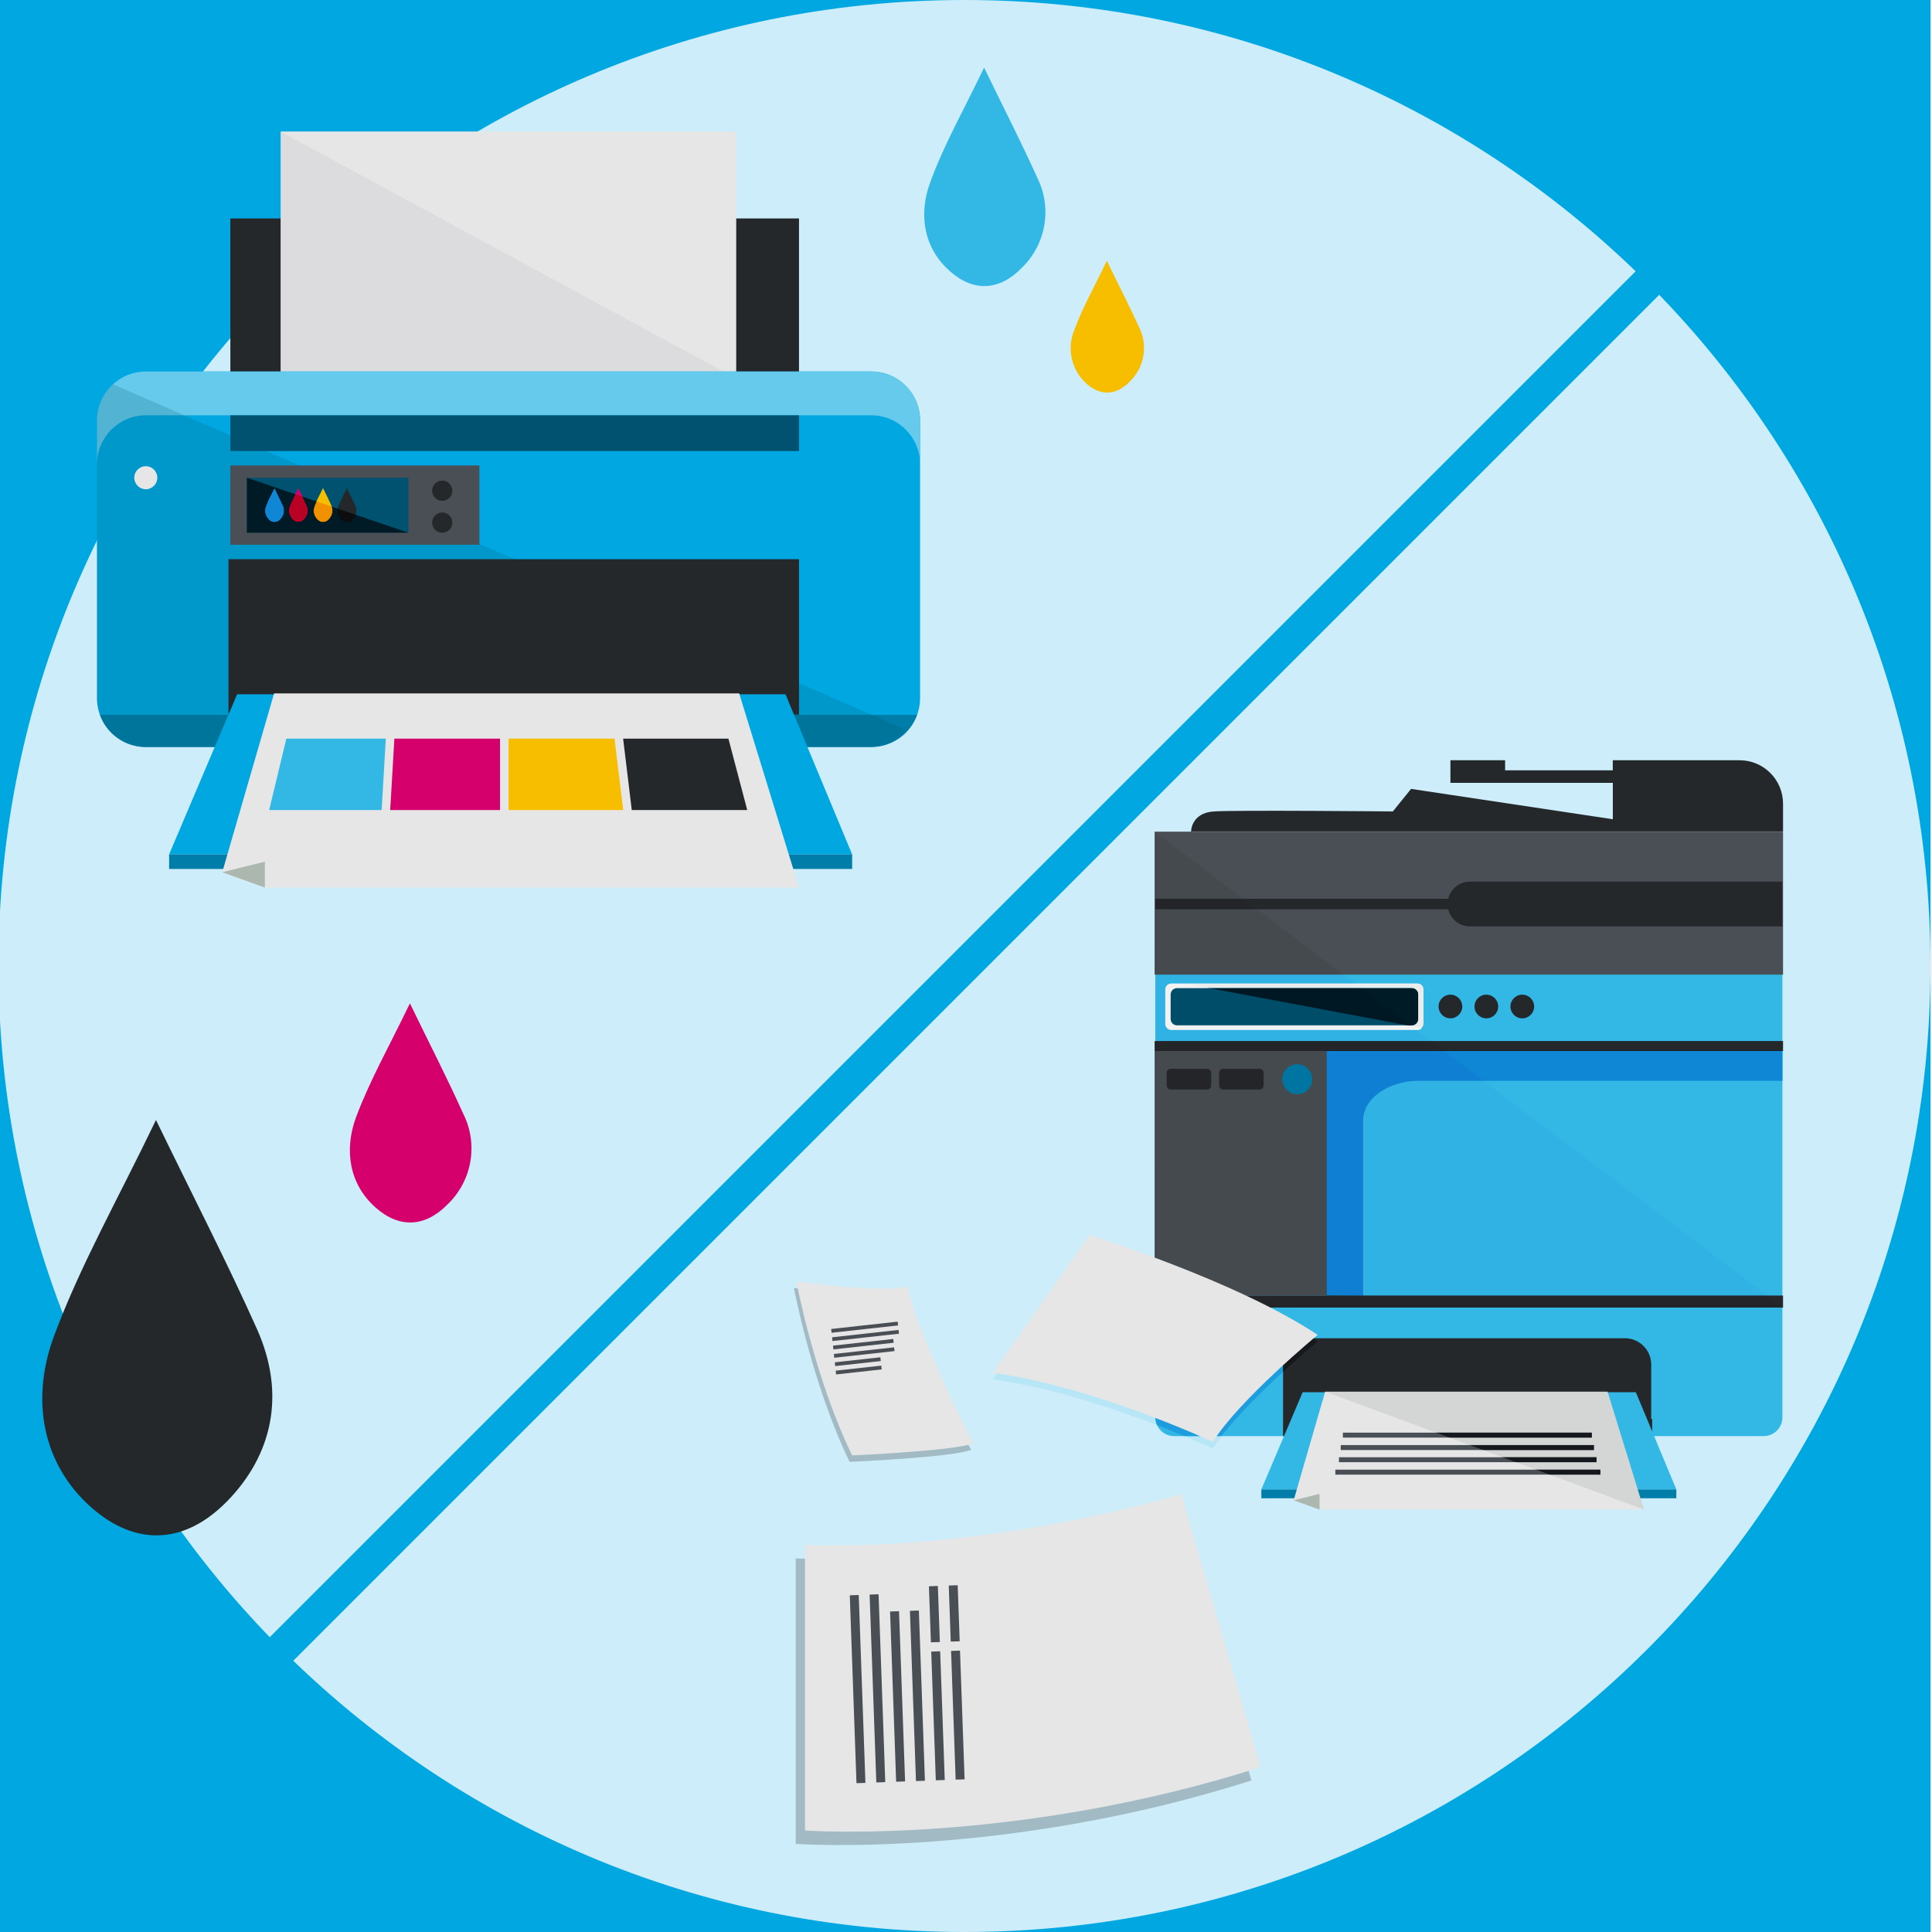
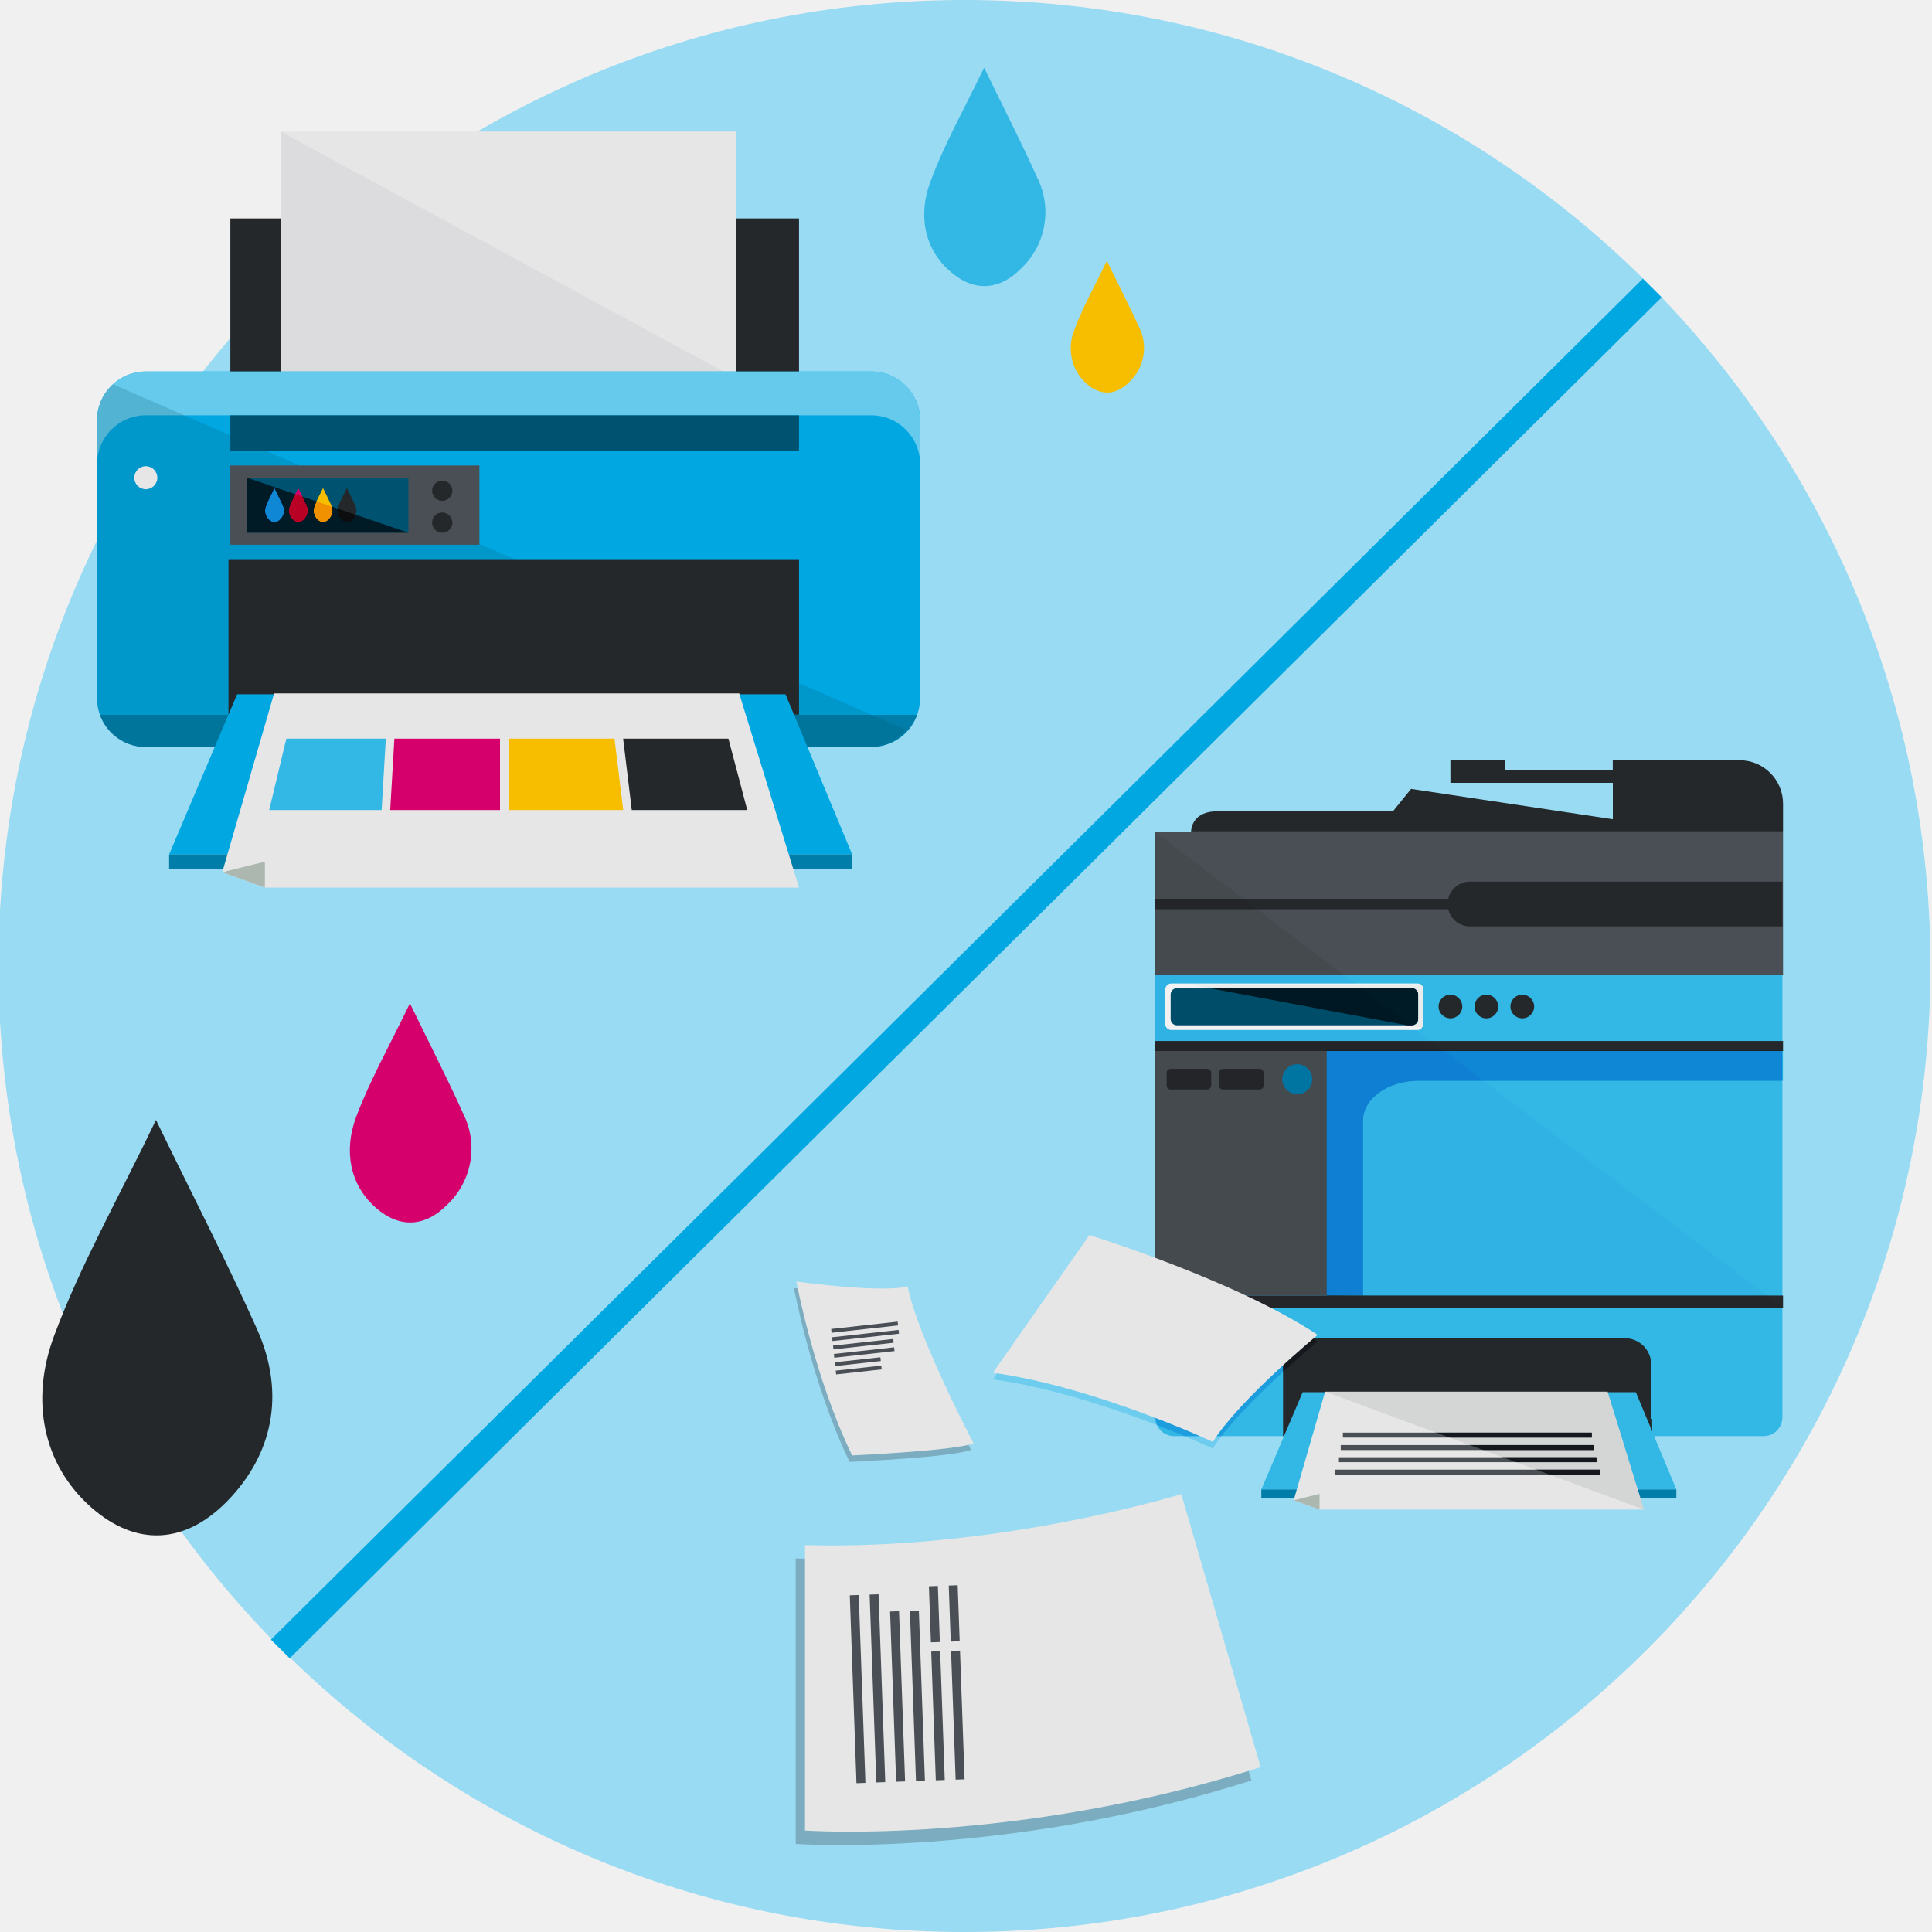
<svg xmlns="http://www.w3.org/2000/svg" viewBox="0 0 300 300">
  <defs>
-     <style>.a{isolation:isolate;}.b{fill:#00a7e1;}.c{fill:#fff;opacity:0.8;}.d{fill:#33b8e6;}.e{fill:#f7be00;}.f,.p,.r,.s{fill:#25282b;}.g{fill:#d6006d;}.h{fill:#e6e6e6;}.i,.o{fill:#4a4f55;}.i,.p,.r{mix-blend-mode:overlay;}.j{fill:#66caec;}.k{fill:#007da8;}.l,.m{fill:#005370;}.l{opacity:0.2;}.n{fill:#abb7af;}.q{fill:#f3f3f3;}.r{opacity:0.1;}.s{opacity:0.26;}</style>
+     <style>.a{isolation:isolate;}.b{fill:none;}.c{fill:#99dbf3;}.d{fill:#00a7e1;}.e{fill:#33b8e6;}.f{fill:#f7be00;}.g,.q,.s,.t{fill:#25282b;}.h{fill:#d6006d;}.i{fill:#e6e6e6;}.j,.p{fill:#4a4f55;}.j,.q,.s{mix-blend-mode:overlay;}.k{fill:#66caec;}.l{fill:#007da8;}.m,.n{fill:#005370;}.m{opacity:0.2;}.o{fill:#abb7af;}.r{fill:#f3f3f3;}.s{opacity:0.1;}.t{opacity:0.26;}</style>
  </defs>
  <g class="a">
    <rect class="b" x="-0.24" width="300" height="300" />
    <circle class="c" cx="149.76" cy="150" r="150" />
-     <rect class="b" x="-38.4" y="147.24" width="376.67" height="5.17" transform="translate(-62.02 149.9) rotate(-45)" />
-     <path class="d" d="M152.81,10.5c3.16,6.51,5.84,11.71,8.26,17.1a12,12,0,0,1-2.42,14c-3.45,3.55-7.45,3.78-11.14.52-4-3.51-5-8.76-3-14C146.64,22.35,149.67,17.05,152.81,10.5Z" />
-     <path class="e" d="M171.87,40.49c1.9,3.92,3.52,7.06,5,10.3a7.24,7.24,0,0,1-1.45,8.47c-2.08,2.14-4.49,2.28-6.72.31a7.4,7.4,0,0,1-1.83-8.44C168.15,47.63,170,44.44,171.87,40.49Z" />
-     <path class="f" d="M24.22,173.91c6,12.35,11.1,22.22,15.68,32.46s2.3,19.62-4.58,26.69c-6.56,6.73-14.15,7.17-21.16,1-7.53-6.66-9.48-16.63-5.77-26.61C12.5,196.4,18.25,186.34,24.22,173.91Z" />
-     <path class="g" d="M63.65,155.8c3.17,6.53,5.86,11.74,8.28,17.14A12,12,0,0,1,69.51,187c-3.46,3.55-7.47,3.79-11.17.52-4-3.51-5-8.78-3.05-14.05C57.46,167.68,60.5,162.36,63.65,155.8Z" />
-     <polygon class="f" points="124.07 58.77 124.07 56.06 124.07 33.92 35.77 33.92 35.77 56.06 35.77 58.77 124.07 58.77" />
-     <rect class="h" x="43.57" y="20.42" width="70.75" height="38.35" />
-     <polygon class="i" points="43.57 20.42 114.32 58.77 43.57 58.77 43.57 20.42" />
-     <rect class="b" x="15.06" y="57.69" width="127.81" height="58.27" rx="7.58" />
-     <path class="j" d="M135.29,57.69H22.65a7.58,7.58,0,0,0-7.58,7.58v6.8a7.58,7.58,0,0,1,7.58-7.58H135.29a7.58,7.58,0,0,1,7.58,7.58v-6.8A7.58,7.58,0,0,0,135.29,57.69Z" />
-     <path class="k" d="M15.52,111a7.56,7.56,0,0,0,7.12,5H135.29a7.56,7.56,0,0,0,7.12-5Z" />
-     <path class="l" d="M17.54,59.67a7.59,7.59,0,0,0-2.47,5.6v43.11A7.56,7.56,0,0,0,22.62,116H134.88a7.52,7.52,0,0,0,5.77-2.69Z" />
-     <rect class="m" x="35.77" y="64.49" width="88.3" height="5.55" />
-     <circle class="h" cx="22.64" cy="74.18" r="1.79" />
-     <rect class="f" x="35.48" y="86.83" width="88.59" height="24.14" />
-     <polygon class="b" points="36.82 107.81 26.26 132.67 132.32 132.67 121.97 107.81 36.82 107.81" />
-     <polygon class="k" points="71.36 132.67 26.63 132.67 26.26 132.67 26.26 134.93 71.36 134.93 87.81 134.93 132.32 134.93 132.32 132.67 87.81 132.67 71.36 132.67" />
-     <polygon class="h" points="42.56 107.67 114.78 107.67 124.07 137.82 41.13 137.82 34.51 135.44 42.56 107.67" />
-     <polygon class="n" points="34.51 135.44 41.13 133.8 41.13 137.82 34.51 135.44" />
-     <rect class="o" x="35.77" y="72.28" width="38.67" height="12.31" />
-     <circle class="f" cx="68.67" cy="76.2" r="1.57" />
-     <circle class="f" cx="68.67" cy="81.15" r="1.57" />
-     <rect class="m" x="38.34" y="74.18" width="25.08" height="8.54" />
-     <path class="d" d="M42.62,75.79c.49,1,.9,1.82,1.28,2.66a1.86,1.86,0,0,1-.38,2.19,1.14,1.14,0,0,1-1.73.08,1.9,1.9,0,0,1-.47-2.18C41.65,77.63,42.13,76.81,42.62,75.79Z" />
-     <path class="g" d="M46.32,75.79c.5,1,.91,1.82,1.29,2.66a1.86,1.86,0,0,1-.38,2.19,1.14,1.14,0,0,1-1.73.08A1.9,1.9,0,0,1,45,78.54C45.36,77.63,45.83,76.81,46.32,75.79Z" />
-     <path class="e" d="M50.16,75.79c.49,1,.9,1.82,1.28,2.66a1.86,1.86,0,0,1-.38,2.19,1.14,1.14,0,0,1-1.73.08,1.9,1.9,0,0,1-.47-2.18C49.19,77.63,49.67,76.81,50.16,75.79Z" />
-     <path class="f" d="M53.86,75.79c.5,1,.91,1.82,1.29,2.66a1.86,1.86,0,0,1-.38,2.19,1.14,1.14,0,0,1-1.73.08,1.9,1.9,0,0,1-.47-2.18C52.9,77.63,53.37,76.81,53.86,75.79Z" />
-     <polygon class="f" points="116.03 125.78 113.11 114.7 96.76 114.7 98.1 125.78 116.03 125.78" />
-     <polygon class="g" points="61.24 114.7 60.59 125.78 77.64 125.78 77.64 114.7 61.24 114.7" />
-     <polygon class="e" points="78.97 114.7 78.97 125.78 96.77 125.78 95.42 114.7 78.97 114.7" />
-     <polygon class="d" points="44.46 114.7 41.8 125.78 59.26 125.78 59.91 114.7 44.46 114.7" />
-     <polygon class="p" points="38.34 74.18 63.42 82.72 38.34 82.72 38.34 74.18" />
-     <rect class="d" x="179.4" y="140.24" width="97.37" height="82.76" rx="2.92" />
-     <rect class="f" x="179.29" y="161.65" width="97.58" height="1.55" />
-     <rect class="f" x="179.29" y="201.17" width="97.58" height="1.87" />
-     <rect class="q" x="180.94" y="152.71" width="40.1" height="7.23" rx="0.95" />
-     <rect class="m" x="181.78" y="153.44" width="38.43" height="5.77" rx="0.98" />
-     <circle class="f" cx="225.22" cy="156.29" r="1.84" />
-     <circle class="f" cx="230.8" cy="156.29" r="1.84" />
-     <circle class="f" cx="236.38" cy="156.29" r="1.84" />
-     <rect class="o" x="179.29" y="163.2" width="26.7" height="37.97" />
-     <polygon class="o" points="179.29 129.14 179.29 140.24 179.29 151.34 276.87 151.34 276.87 140.24 276.87 129.14 179.29 129.14" />
-     <path class="f" d="M228.26,136.9a3.47,3.47,0,0,0-3.38,2.66H179.4v1.63h45.48a3.47,3.47,0,0,0,3.38,2.66h48.51V136.9Z" />
-     <path class="f" d="M270.12,118.05H250.43v1.57H233.71v-1.57h-8.49v3.51h25.22v5.65l-31.33-4.71L216.28,126s-24.26-.23-27.8,0-3.53,3.11-3.53,3.11h91.92V124.8A6.75,6.75,0,0,0,270.12,118.05Z" />
-     <path class="p" d="M206,201.17v-38h70.87v4.66H220.31c-4.78,0-8.65,2.77-8.65,6.19v27.12Z" />
-     <path class="p" d="M221,159.16v-5.33a1,1,0,0,0-.95-1H184.54l36.32,6.82A.92.92,0,0,0,221,159.16Z" />
-     <path class="f" d="M256.4,220.33v-8.44a4.09,4.09,0,0,0-4.09-4.09h-49a4.09,4.09,0,0,0-4.08,4.09V223h57.32v-2.66Z" />
-     <rect class="f" x="181.16" y="165.97" width="6.91" height="3.21" rx="0.62" />
-     <rect class="f" x="189.3" y="165.97" width="6.91" height="3.21" rx="0.62" />
-     <circle class="k" cx="201.44" cy="167.58" r="2.33" />
-     <polygon class="d" points="202.28 216.18 195.86 231.28 260.3 231.28 254.01 216.18 202.28 216.18" />
-     <polygon class="k" points="223.26 231.28 196.09 231.28 195.86 231.28 195.86 232.65 223.26 232.65 233.25 232.65 260.3 232.65 260.3 231.28 233.25 231.28 223.26 231.28" />
-     <polygon class="h" points="205.77 216.09 249.64 216.09 255.29 234.41 204.9 234.41 200.88 232.96 205.77 216.09" />
-     <polygon class="n" points="200.88 232.96 204.9 231.97 204.9 234.41 200.88 232.96" />
-     <rect class="o" x="207.35" y="228.21" width="41.15" height="0.77" />
-     <rect class="o" x="207.91" y="226.28" width="39.99" height="0.77" />
-     <rect class="o" x="208.19" y="224.39" width="39.31" height="0.77" />
-     <rect class="o" x="208.52" y="222.46" width="38.64" height="0.77" />
-     <polygon class="r" points="179.29 129.14 276.86 203.03 179.28 203.03 179.29 129.14" />
-     <polygon class="p" points="205.77 216.09 255.29 234.41 249.64 216.09 205.77 216.09" />
-     <path class="i" d="M169.17,192.81s22.65,7,35.44,15.5c0,0-12.26,10.14-16.28,16.62,0,0-18.13-8.52-34.14-10.74Z" />
-     <path class="h" d="M169.16,191.78s22.66,7,35.45,15.5c0,0-12.26,10.14-16.28,16.62,0,0-18.13-8.52-34.15-10.74Z" />
-     <path class="s" d="M123.56,242l0,44.32s32.58,2.33,70.76-9.85L182,234.11S153.68,242.87,123.56,242Z" />
-     <path class="h" d="M125,239.92l0,44.32s32.58,2.33,70.76-9.84L183.43,232S155.15,240.78,125,239.92Z" />
-     <rect class="o" x="118.57" y="261.6" width="29.19" height="1.39" transform="translate(-124.22 404.7) rotate(-92.04)" />
-     <rect class="o" x="121.66" y="261.49" width="29.19" height="1.39" transform="translate(-120.92 407.67) rotate(-92.04)" />
-     <rect class="o" x="135.66" y="265.75" width="20" height="1.39" transform="translate(-115.44 421.48) rotate(-92.04)" />
-     <rect class="o" x="138.74" y="265.64" width="20" height="1.39" transform="translate(-112.14 424.45) rotate(-92.04)" />
-     <rect class="o" x="140.74" y="249.96" width="8.71" height="1.39" transform="translate(-100.24 404.57) rotate(-92.04)" />
-     <rect class="o" x="143.82" y="249.85" width="8.71" height="1.39" transform="translate(-96.94 407.53) rotate(-92.04)" />
-     <rect class="o" x="126.16" y="262.75" width="26.45" height="1.39" transform="translate(-118.94 412.1) rotate(-92.04)" />
-     <rect class="o" x="129.24" y="262.64" width="26.45" height="1.39" transform="translate(-115.64 415.07) rotate(-92.04)" />
-     <path class="s" d="M123.28,200s2.79,14.92,8.65,27c0,0,15.92-.7,18.86-1.87,0,0-8.75-16.64-10.23-24.4C140.56,200.75,137.28,201.79,123.28,200Z" />
-     <path class="h" d="M123.66,199s2.79,14.92,8.66,27c0,0,15.91-.71,18.85-1.88,0,0-8.75-16.64-10.23-24.39C140.94,199.8,137.66,200.84,123.66,199Z" />
-     <rect class="o" x="129.06" y="205.79" width="10.39" height="0.59" transform="translate(-21.8 15.98) rotate(-6.3)" />
-     <rect class="o" x="129.2" y="207.08" width="10.39" height="0.59" transform="translate(-21.94 16) rotate(-6.3)" />
-     <rect class="o" x="129.64" y="211.15" width="7.12" height="0.59" transform="translate(-22.4 15.89) rotate(-6.3)" />
-     <rect class="o" x="129.78" y="212.44" width="7.12" height="0.59" transform="translate(-22.54 15.92) rotate(-6.3)" />
-     <rect class="o" x="129.35" y="208.43" width="9.41" height="0.59" transform="translate(-22.09 15.97) rotate(-6.3)" />
-     <rect class="o" x="129.49" y="209.73" width="9.41" height="0.59" transform="translate(-22.24 15.99) rotate(-6.3)" />
+     <polygon class="d" points="44.99 257.5 42.07 254.6 255.1 43.27 258.02 46.17 44.99 257.5" />
+     <path class="e" d="M152.81,10.5c3.16,6.51,5.84,11.71,8.26,17.1a12,12,0,0,1-2.42,14c-3.45,3.55-7.45,3.78-11.14.52-4-3.51-5-8.76-3-14C146.64,22.35,149.67,17.05,152.81,10.5Z" />
+     <path class="f" d="M171.87,40.49c1.9,3.92,3.52,7.06,5,10.3a7.24,7.24,0,0,1-1.45,8.47c-2.08,2.14-4.49,2.28-6.72.31a7.4,7.4,0,0,1-1.83-8.44C168.15,47.63,170,44.44,171.87,40.49Z" />
+     <path class="g" d="M24.22,173.91c6,12.35,11.1,22.22,15.68,32.46s2.3,19.62-4.58,26.69c-6.56,6.73-14.15,7.17-21.16,1-7.53-6.66-9.48-16.63-5.77-26.61C12.5,196.4,18.25,186.34,24.22,173.91Z" />
+     <path class="h" d="M63.65,155.8c3.17,6.53,5.86,11.74,8.28,17.14A12,12,0,0,1,69.51,187c-3.46,3.55-7.47,3.79-11.17.52-4-3.51-5-8.78-3.05-14.05C57.46,167.68,60.5,162.36,63.65,155.8Z" />
+     <polygon class="g" points="124.07 58.77 124.07 56.06 124.07 33.92 35.77 33.92 35.77 56.06 35.77 58.77 124.07 58.77" />
+     <rect class="i" x="43.57" y="20.42" width="70.75" height="38.35" />
+     <polygon class="j" points="43.57 20.42 114.32 58.77 43.57 58.77 43.57 20.42" />
+     <rect class="d" x="15.06" y="57.69" width="127.81" height="58.27" rx="7.58" />
+     <path class="k" d="M135.29,57.69H22.65a7.58,7.58,0,0,0-7.58,7.58v6.8a7.58,7.58,0,0,1,7.58-7.58H135.29a7.58,7.58,0,0,1,7.58,7.58v-6.8A7.58,7.58,0,0,0,135.29,57.69Z" />
+     <path class="l" d="M15.52,111a7.56,7.56,0,0,0,7.12,5H135.29a7.56,7.56,0,0,0,7.12-5Z" />
+     <path class="m" d="M17.54,59.67a7.59,7.59,0,0,0-2.47,5.6v43.11A7.56,7.56,0,0,0,22.62,116H134.88a7.52,7.52,0,0,0,5.77-2.69Z" />
+     <rect class="n" x="35.77" y="64.49" width="88.3" height="5.55" />
+     <circle class="i" cx="22.64" cy="74.18" r="1.79" />
+     <rect class="g" x="35.48" y="86.83" width="88.59" height="24.14" />
+     <polygon class="d" points="36.82 107.81 26.26 132.67 132.32 132.67 121.97 107.81 36.82 107.81" />
+     <polygon class="l" points="71.36 132.67 26.63 132.67 26.26 132.67 26.26 134.93 71.36 134.93 87.81 134.93 132.32 134.93 132.32 132.67 87.81 132.67 71.36 132.67" />
+     <polygon class="i" points="42.56 107.67 114.78 107.67 124.07 137.82 41.13 137.82 34.51 135.44 42.56 107.67" />
+     <polygon class="o" points="34.51 135.44 41.13 133.8 41.13 137.82 34.51 135.44" />
+     <rect class="p" x="35.77" y="72.28" width="38.67" height="12.31" />
+     <circle class="g" cx="68.67" cy="76.2" r="1.57" />
+     <circle class="g" cx="68.67" cy="81.15" r="1.57" />
+     <rect class="n" x="38.34" y="74.18" width="25.08" height="8.54" />
+     <path class="e" d="M42.62,75.79c.49,1,.9,1.82,1.28,2.66a1.86,1.86,0,0,1-.38,2.19,1.14,1.14,0,0,1-1.73.08,1.9,1.9,0,0,1-.47-2.18C41.65,77.63,42.13,76.81,42.62,75.79Z" />
+     <path class="h" d="M46.32,75.79c.5,1,.91,1.82,1.29,2.66a1.86,1.86,0,0,1-.38,2.19,1.14,1.14,0,0,1-1.73.08A1.9,1.9,0,0,1,45,78.54C45.36,77.63,45.83,76.81,46.32,75.79Z" />
+     <path class="f" d="M50.16,75.79c.49,1,.9,1.82,1.28,2.66a1.86,1.86,0,0,1-.38,2.19,1.14,1.14,0,0,1-1.73.08,1.9,1.9,0,0,1-.47-2.18C49.19,77.63,49.67,76.81,50.16,75.79Z" />
+     <path class="g" d="M53.86,75.79c.5,1,.91,1.82,1.29,2.66a1.86,1.86,0,0,1-.38,2.19,1.14,1.14,0,0,1-1.73.08,1.9,1.9,0,0,1-.47-2.18C52.9,77.63,53.37,76.81,53.86,75.79Z" />
+     <polygon class="g" points="116.03 125.78 113.11 114.7 96.76 114.7 98.1 125.78 116.03 125.78" />
+     <polygon class="h" points="61.24 114.7 60.59 125.78 77.64 125.78 77.64 114.7 61.24 114.7" />
+     <polygon class="f" points="78.97 114.7 78.97 125.78 96.77 125.78 95.42 114.7 78.97 114.7" />
+     <polygon class="e" points="44.46 114.7 41.8 125.78 59.26 125.78 59.91 114.7 44.46 114.7" />
+     <polygon class="q" points="38.34 74.18 63.42 82.72 38.34 82.72 38.34 74.18" />
+     <rect class="e" x="179.4" y="140.24" width="97.37" height="82.76" rx="2.92" />
+     <rect class="g" x="179.29" y="161.65" width="97.58" height="1.55" />
+     <rect class="g" x="179.29" y="201.17" width="97.58" height="1.87" />
+     <rect class="r" x="180.94" y="152.71" width="40.1" height="7.23" rx="0.95" />
+     <rect class="n" x="181.78" y="153.44" width="38.43" height="5.77" rx="0.98" />
+     <circle class="g" cx="225.22" cy="156.29" r="1.84" />
+     <circle class="g" cx="230.8" cy="156.29" r="1.84" />
+     <circle class="g" cx="236.38" cy="156.29" r="1.84" />
+     <rect class="p" x="179.29" y="163.2" width="26.7" height="37.97" />
+     <polygon class="p" points="179.29 129.14 179.29 140.24 179.29 151.34 276.87 151.34 276.87 140.24 276.87 129.14 179.29 129.14" />
+     <path class="g" d="M228.26,136.9a3.47,3.47,0,0,0-3.38,2.66H179.4v1.63h45.48a3.47,3.47,0,0,0,3.38,2.66h48.51V136.9Z" />
+     <path class="g" d="M270.12,118.05H250.43v1.57H233.71v-1.57h-8.49v3.51h25.22v5.65l-31.33-4.71L216.28,126s-24.26-.23-27.8,0-3.53,3.11-3.53,3.11h91.92V124.8A6.75,6.75,0,0,0,270.12,118.05Z" />
+     <path class="q" d="M206,201.17v-38h70.87v4.66H220.31c-4.78,0-8.65,2.77-8.65,6.19v27.12Z" />
+     <path class="q" d="M221,159.16v-5.33a1,1,0,0,0-.95-1H184.54l36.32,6.82A.92.92,0,0,0,221,159.16Z" />
+     <path class="g" d="M256.4,220.33v-8.44a4.09,4.09,0,0,0-4.09-4.09h-49a4.09,4.09,0,0,0-4.08,4.09V223h57.32v-2.66Z" />
+     <rect class="g" x="181.16" y="165.97" width="6.91" height="3.21" rx="0.62" />
+     <rect class="g" x="189.3" y="165.97" width="6.91" height="3.21" rx="0.62" />
+     <circle class="l" cx="201.44" cy="167.58" r="2.33" />
+     <polygon class="e" points="202.28 216.18 195.86 231.28 260.3 231.28 254.01 216.18 202.28 216.18" />
+     <polygon class="l" points="223.26 231.28 196.09 231.28 195.86 231.28 195.86 232.65 223.26 232.65 233.25 232.65 260.3 232.65 260.3 231.28 233.25 231.28 223.26 231.28" />
+     <polygon class="i" points="205.77 216.09 249.64 216.09 255.29 234.41 204.9 234.41 200.88 232.96 205.77 216.09" />
+     <polygon class="o" points="200.88 232.96 204.9 231.97 204.9 234.41 200.88 232.96" />
+     <rect class="p" x="207.35" y="228.21" width="41.15" height="0.77" />
+     <rect class="p" x="207.91" y="226.28" width="39.99" height="0.77" />
+     <rect class="p" x="208.19" y="224.39" width="39.31" height="0.77" />
+     <rect class="p" x="208.52" y="222.46" width="38.64" height="0.77" />
+     <polygon class="s" points="179.29 129.14 276.86 203.03 179.28 203.03 179.29 129.14" />
+     <polygon class="q" points="205.77 216.09 255.29 234.41 249.64 216.09 205.77 216.09" />
+     <path class="j" d="M169.17,192.81s22.65,7,35.44,15.5c0,0-12.26,10.14-16.28,16.62,0,0-18.13-8.52-34.14-10.74Z" />
+     <path class="i" d="M169.16,191.78s22.66,7,35.45,15.5c0,0-12.26,10.14-16.28,16.62,0,0-18.13-8.52-34.15-10.74Z" />
+     <path class="t" d="M123.56,242l0,44.32s32.58,2.33,70.76-9.85L182,234.11S153.68,242.87,123.56,242Z" />
+     <path class="i" d="M125,239.92l0,44.32s32.58,2.33,70.76-9.84L183.43,232S155.15,240.78,125,239.92Z" />
+     <rect class="p" x="118.57" y="261.6" width="29.19" height="1.39" transform="translate(-124.22 404.7) rotate(-92.04)" />
+     <rect class="p" x="121.66" y="261.49" width="29.19" height="1.39" transform="translate(-120.92 407.67) rotate(-92.04)" />
+     <rect class="p" x="135.66" y="265.75" width="20" height="1.39" transform="translate(-115.44 421.48) rotate(-92.04)" />
+     <rect class="p" x="138.74" y="265.64" width="20" height="1.39" transform="translate(-112.14 424.45) rotate(-92.04)" />
+     <rect class="p" x="140.74" y="249.96" width="8.71" height="1.39" transform="translate(-100.24 404.57) rotate(-92.04)" />
+     <rect class="p" x="143.82" y="249.85" width="8.71" height="1.39" transform="translate(-96.94 407.53) rotate(-92.04)" />
+     <rect class="p" x="126.16" y="262.75" width="26.45" height="1.39" transform="translate(-118.94 412.1) rotate(-92.04)" />
+     <rect class="p" x="129.24" y="262.64" width="26.45" height="1.39" transform="translate(-115.64 415.07) rotate(-92.04)" />
+     <path class="t" d="M123.28,200s2.79,14.92,8.65,27c0,0,15.92-.7,18.86-1.87,0,0-8.75-16.64-10.23-24.4C140.56,200.75,137.28,201.79,123.28,200Z" />
+     <path class="i" d="M123.66,199s2.79,14.92,8.66,27c0,0,15.91-.71,18.85-1.88,0,0-8.75-16.64-10.23-24.39C140.94,199.8,137.66,200.84,123.66,199Z" />
+     <rect class="p" x="129.06" y="205.79" width="10.39" height="0.59" transform="translate(-21.8 15.98) rotate(-6.3)" />
+     <rect class="p" x="129.2" y="207.08" width="10.39" height="0.59" transform="translate(-21.94 16) rotate(-6.3)" />
+     <rect class="p" x="129.64" y="211.15" width="7.12" height="0.59" transform="translate(-22.4 15.89) rotate(-6.3)" />
+     <rect class="p" x="129.78" y="212.44" width="7.12" height="0.59" transform="translate(-22.54 15.92) rotate(-6.3)" />
+     <rect class="p" x="129.35" y="208.43" width="9.41" height="0.59" transform="translate(-22.09 15.97) rotate(-6.3)" />
+     <rect class="p" x="129.49" y="209.73" width="9.41" height="0.59" transform="translate(-22.24 15.99) rotate(-6.3)" />
  </g>
</svg>
